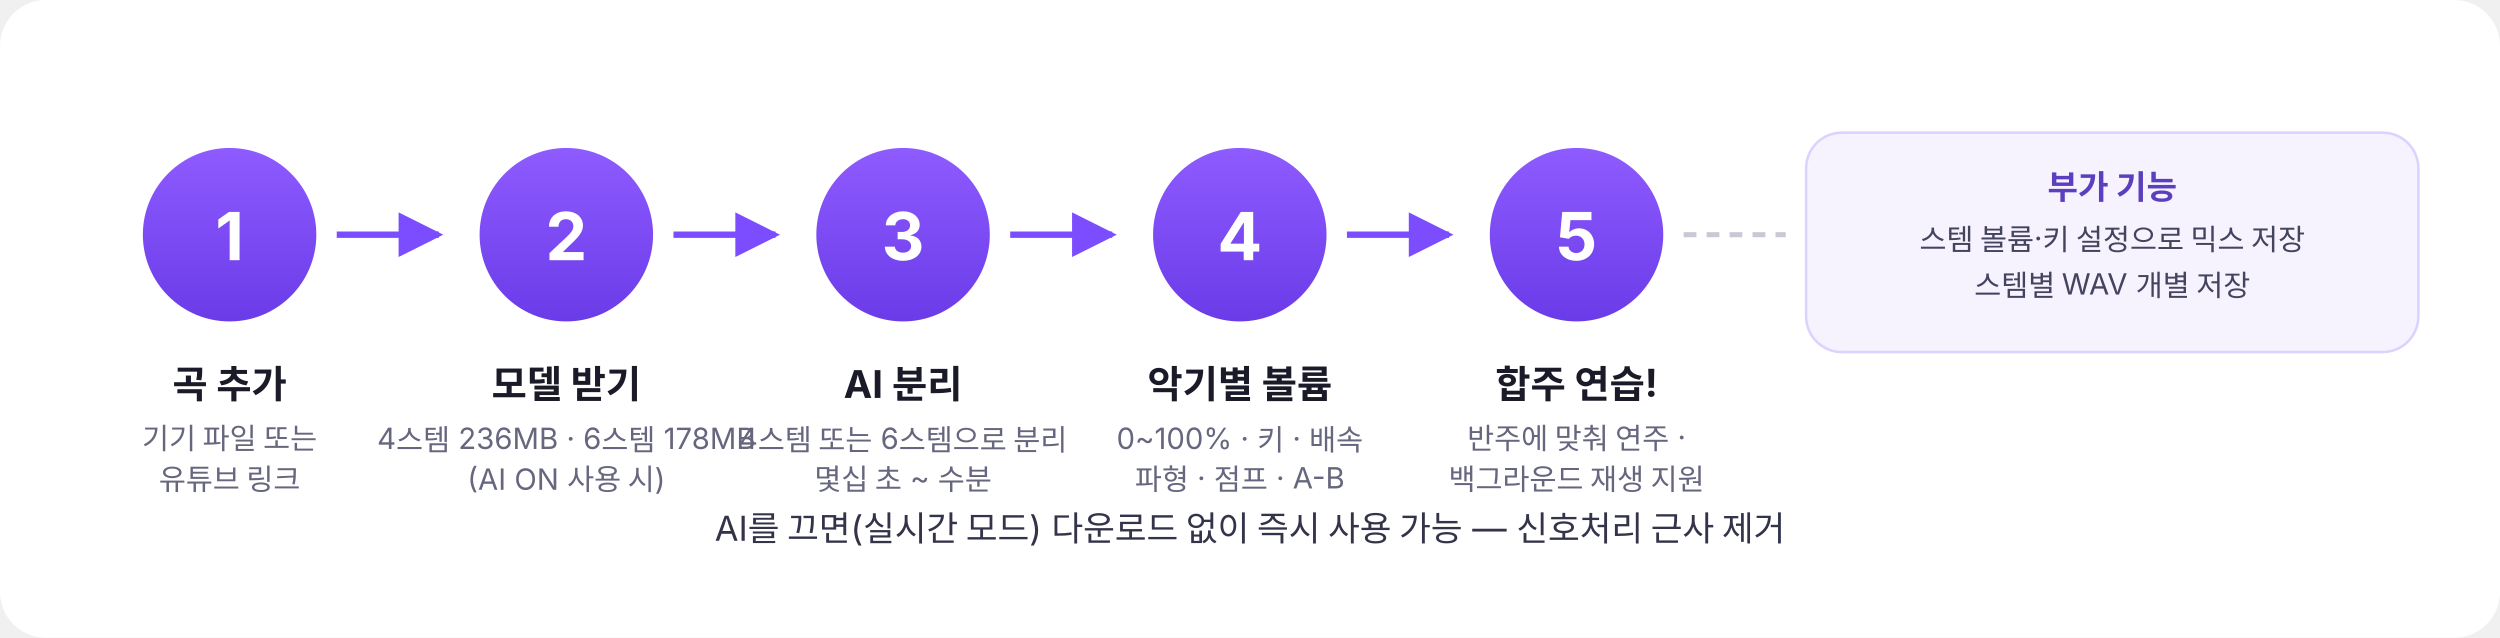
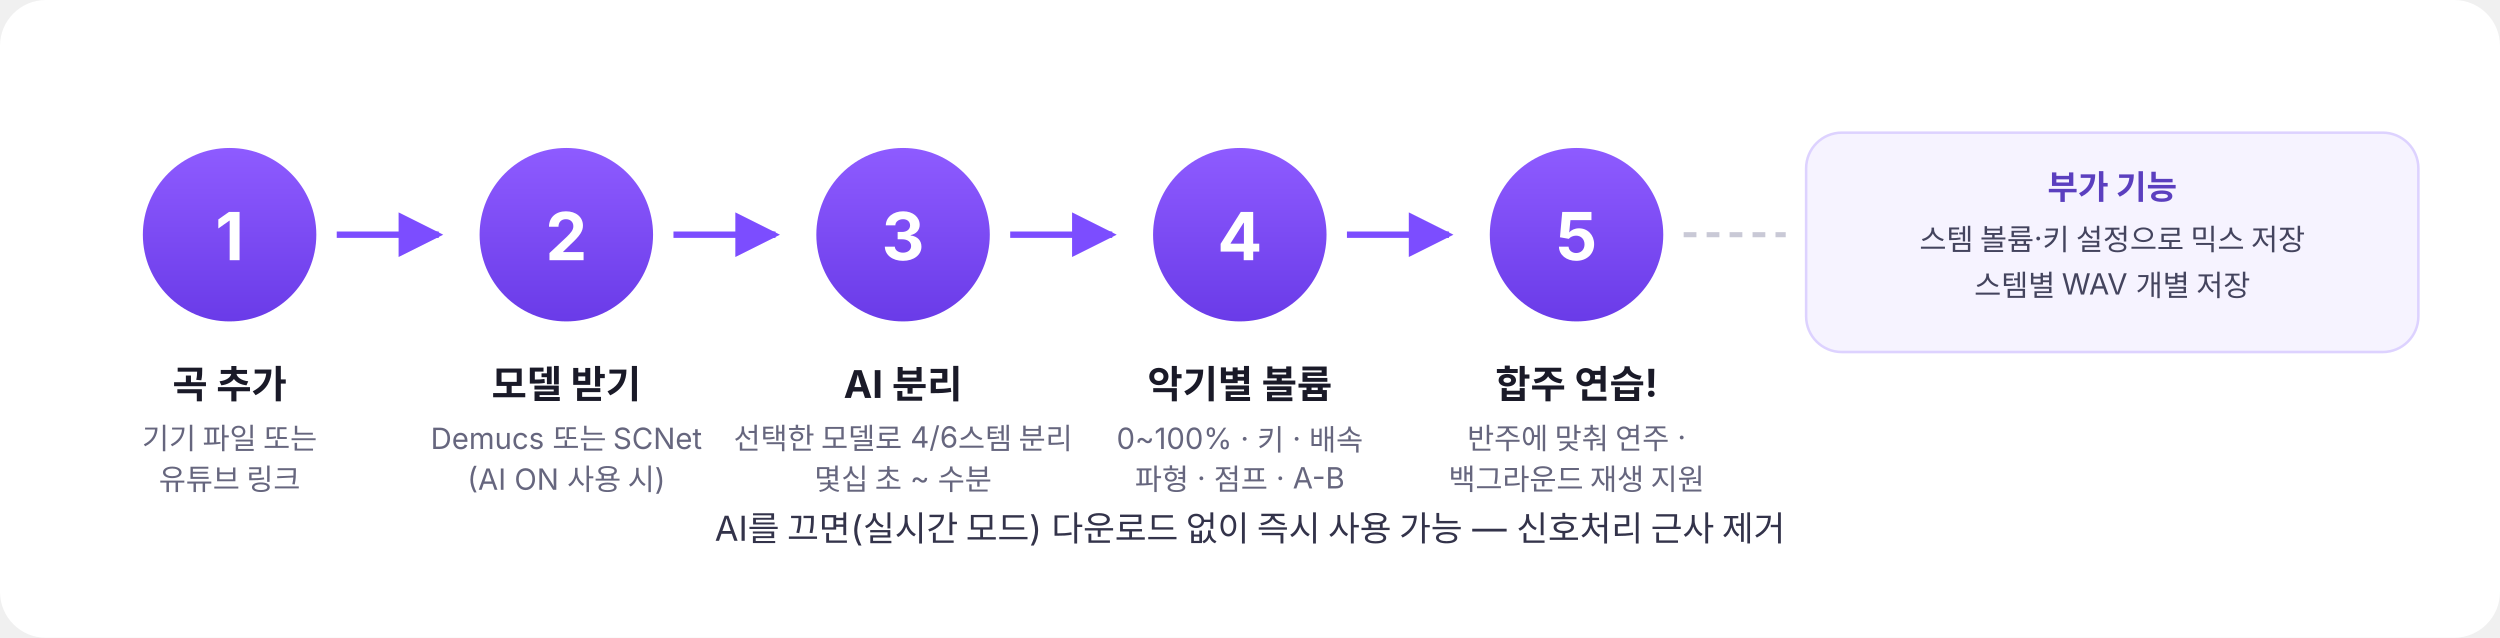
<svg xmlns="http://www.w3.org/2000/svg" width="980" height="250" viewBox="0 0 980 250">
  <defs>
    <marker id="ar" viewBox="0 0 10 10" refX="9" refY="5" markerWidth="7" markerHeight="7" orient="auto">
      <path d="M0,0 L10,5 L0,10 z" fill="#7C4DFF" />
    </marker>
    <linearGradient id="g1" x1="0" y1="0" x2="0" y2="1">
      <stop offset="0" stop-color="#8E5BFF" />
      <stop offset="1" stop-color="#6A3BE8" />
    </linearGradient>
  </defs>
  <rect x="0" y="0" width="980" height="250" rx="18" fill="#ffffff" />
  <g font-family="-apple-system,'Segoe UI',sans-serif">
    <circle cx="90" cy="92" r="34" fill="url(#g1)" />
    <text x="90" y="102" font-size="26" font-weight="bold" fill="#ffffff" text-anchor="middle">1</text>
    <text x="90" y="156" font-size="15" font-weight="bold" fill="#1a1a28" text-anchor="middle">곡 추가</text>
    <text x="90" y="176" font-size="11.5" fill="#66667e" text-anchor="middle">기기 파일 또는</text>
    <text x="90" y="192" font-size="11.5" fill="#66667e" text-anchor="middle">유튜브 링크</text>
    <line x1="132" y1="92" x2="172" y2="92" stroke="#7C4DFF" stroke-width="2.5" marker-end="url(#ar)" />
    <circle cx="222" cy="92" r="34" fill="url(#g1)" />
    <text x="222" y="102" font-size="26" font-weight="bold" fill="#ffffff" text-anchor="middle">2</text>
    <text x="222" y="156" font-size="15" font-weight="bold" fill="#1a1a28" text-anchor="middle">모델 받기</text>
-     <text x="222" y="176" font-size="11.5" fill="#66667e" text-anchor="middle">4스템 236MB · 6스템 178MB</text>
+     <text x="222" y="176" font-size="11.5" fill="#66667e" text-anchor="middle">Demucs 또는 SCNet</text>
    <text x="222" y="192" font-size="11.5" fill="#66667e" text-anchor="middle">(AI ON 사용 시)</text>
    <line x1="264" y1="92" x2="304" y2="92" stroke="#7C4DFF" stroke-width="2.5" marker-end="url(#ar)" />
    <circle cx="354" cy="92" r="34" fill="url(#g1)" />
    <text x="354" y="102" font-size="26" font-weight="bold" fill="#ffffff" text-anchor="middle">3</text>
    <text x="354" y="156" font-size="15" font-weight="bold" fill="#1a1a28" text-anchor="middle">AI 분리</text>
-     <text x="354" y="176" font-size="11.5" fill="#66667e" text-anchor="middle">4스템 또는 6스템으로 분리</text>
+     <text x="354" y="176" font-size="11.5" fill="#66667e" text-anchor="middle">선택한 모델로 4/6스템 분리</text>
    <text x="354" y="192" font-size="11.5" fill="#66667e" text-anchor="middle">몇십 초 ~ 수분</text>
    <line x1="396" y1="92" x2="436" y2="92" stroke="#7C4DFF" stroke-width="2.5" marker-end="url(#ar)" />
    <circle cx="486" cy="92" r="34" fill="url(#g1)" />
    <text x="486" y="102" font-size="26" font-weight="bold" fill="#ffffff" text-anchor="middle">4</text>
    <text x="486" y="156" font-size="15" font-weight="bold" fill="#1a1a28" text-anchor="middle">악기별 볼륨</text>
    <text x="486" y="176" font-size="11.5" fill="#66667e" text-anchor="middle">0~100% · 키 · 배속</text>
    <text x="486" y="192" font-size="11.5" fill="#66667e" text-anchor="middle">파형 · 점프 · A-B</text>
    <line x1="528" y1="92" x2="568" y2="92" stroke="#7C4DFF" stroke-width="2.5" marker-end="url(#ar)" />
    <circle cx="618" cy="92" r="34" fill="url(#g1)" />
    <text x="618" y="102" font-size="26" font-weight="bold" fill="#ffffff" text-anchor="middle">5</text>
    <text x="618" y="156" font-size="15" font-weight="bold" fill="#1a1a28" text-anchor="middle">합주 연습!</text>
    <text x="618" y="176" font-size="11.5" fill="#66667e" text-anchor="middle">반주에 맞춰 연주 ·</text>
    <text x="618" y="192" font-size="11.5" fill="#66667e" text-anchor="middle">백그라운드 재생 지원</text>
    <line x1="660" y1="92" x2="700" y2="92" stroke="#c9c9d6" stroke-width="2" stroke-dasharray="5 4" />
    <rect x="708" y="52" width="240" height="86" rx="14" fill="#F6F3FF" stroke="#DDD2FF" />
    <text x="828" y="78" font-size="13" font-weight="bold" fill="#5B3FBF" text-anchor="middle">부가 기능</text>
    <text x="828" y="98" font-size="11.5" fill="#44445e" text-anchor="middle">스템 볼륨·키 설정으로 믹스 저장</text>
    <text x="828" y="116" font-size="11.5" fill="#44445e" text-anchor="middle">스템별 WAV 개별 저장</text>
    <text x="490" y="212" font-size="13.5" fill="#33334a" text-anchor="middle">AI를 끄면(실시간 모드) 다운로드 없이 즉시 사용 가능 — 신호처리 근사 제거</text>
  </g>
</svg>
